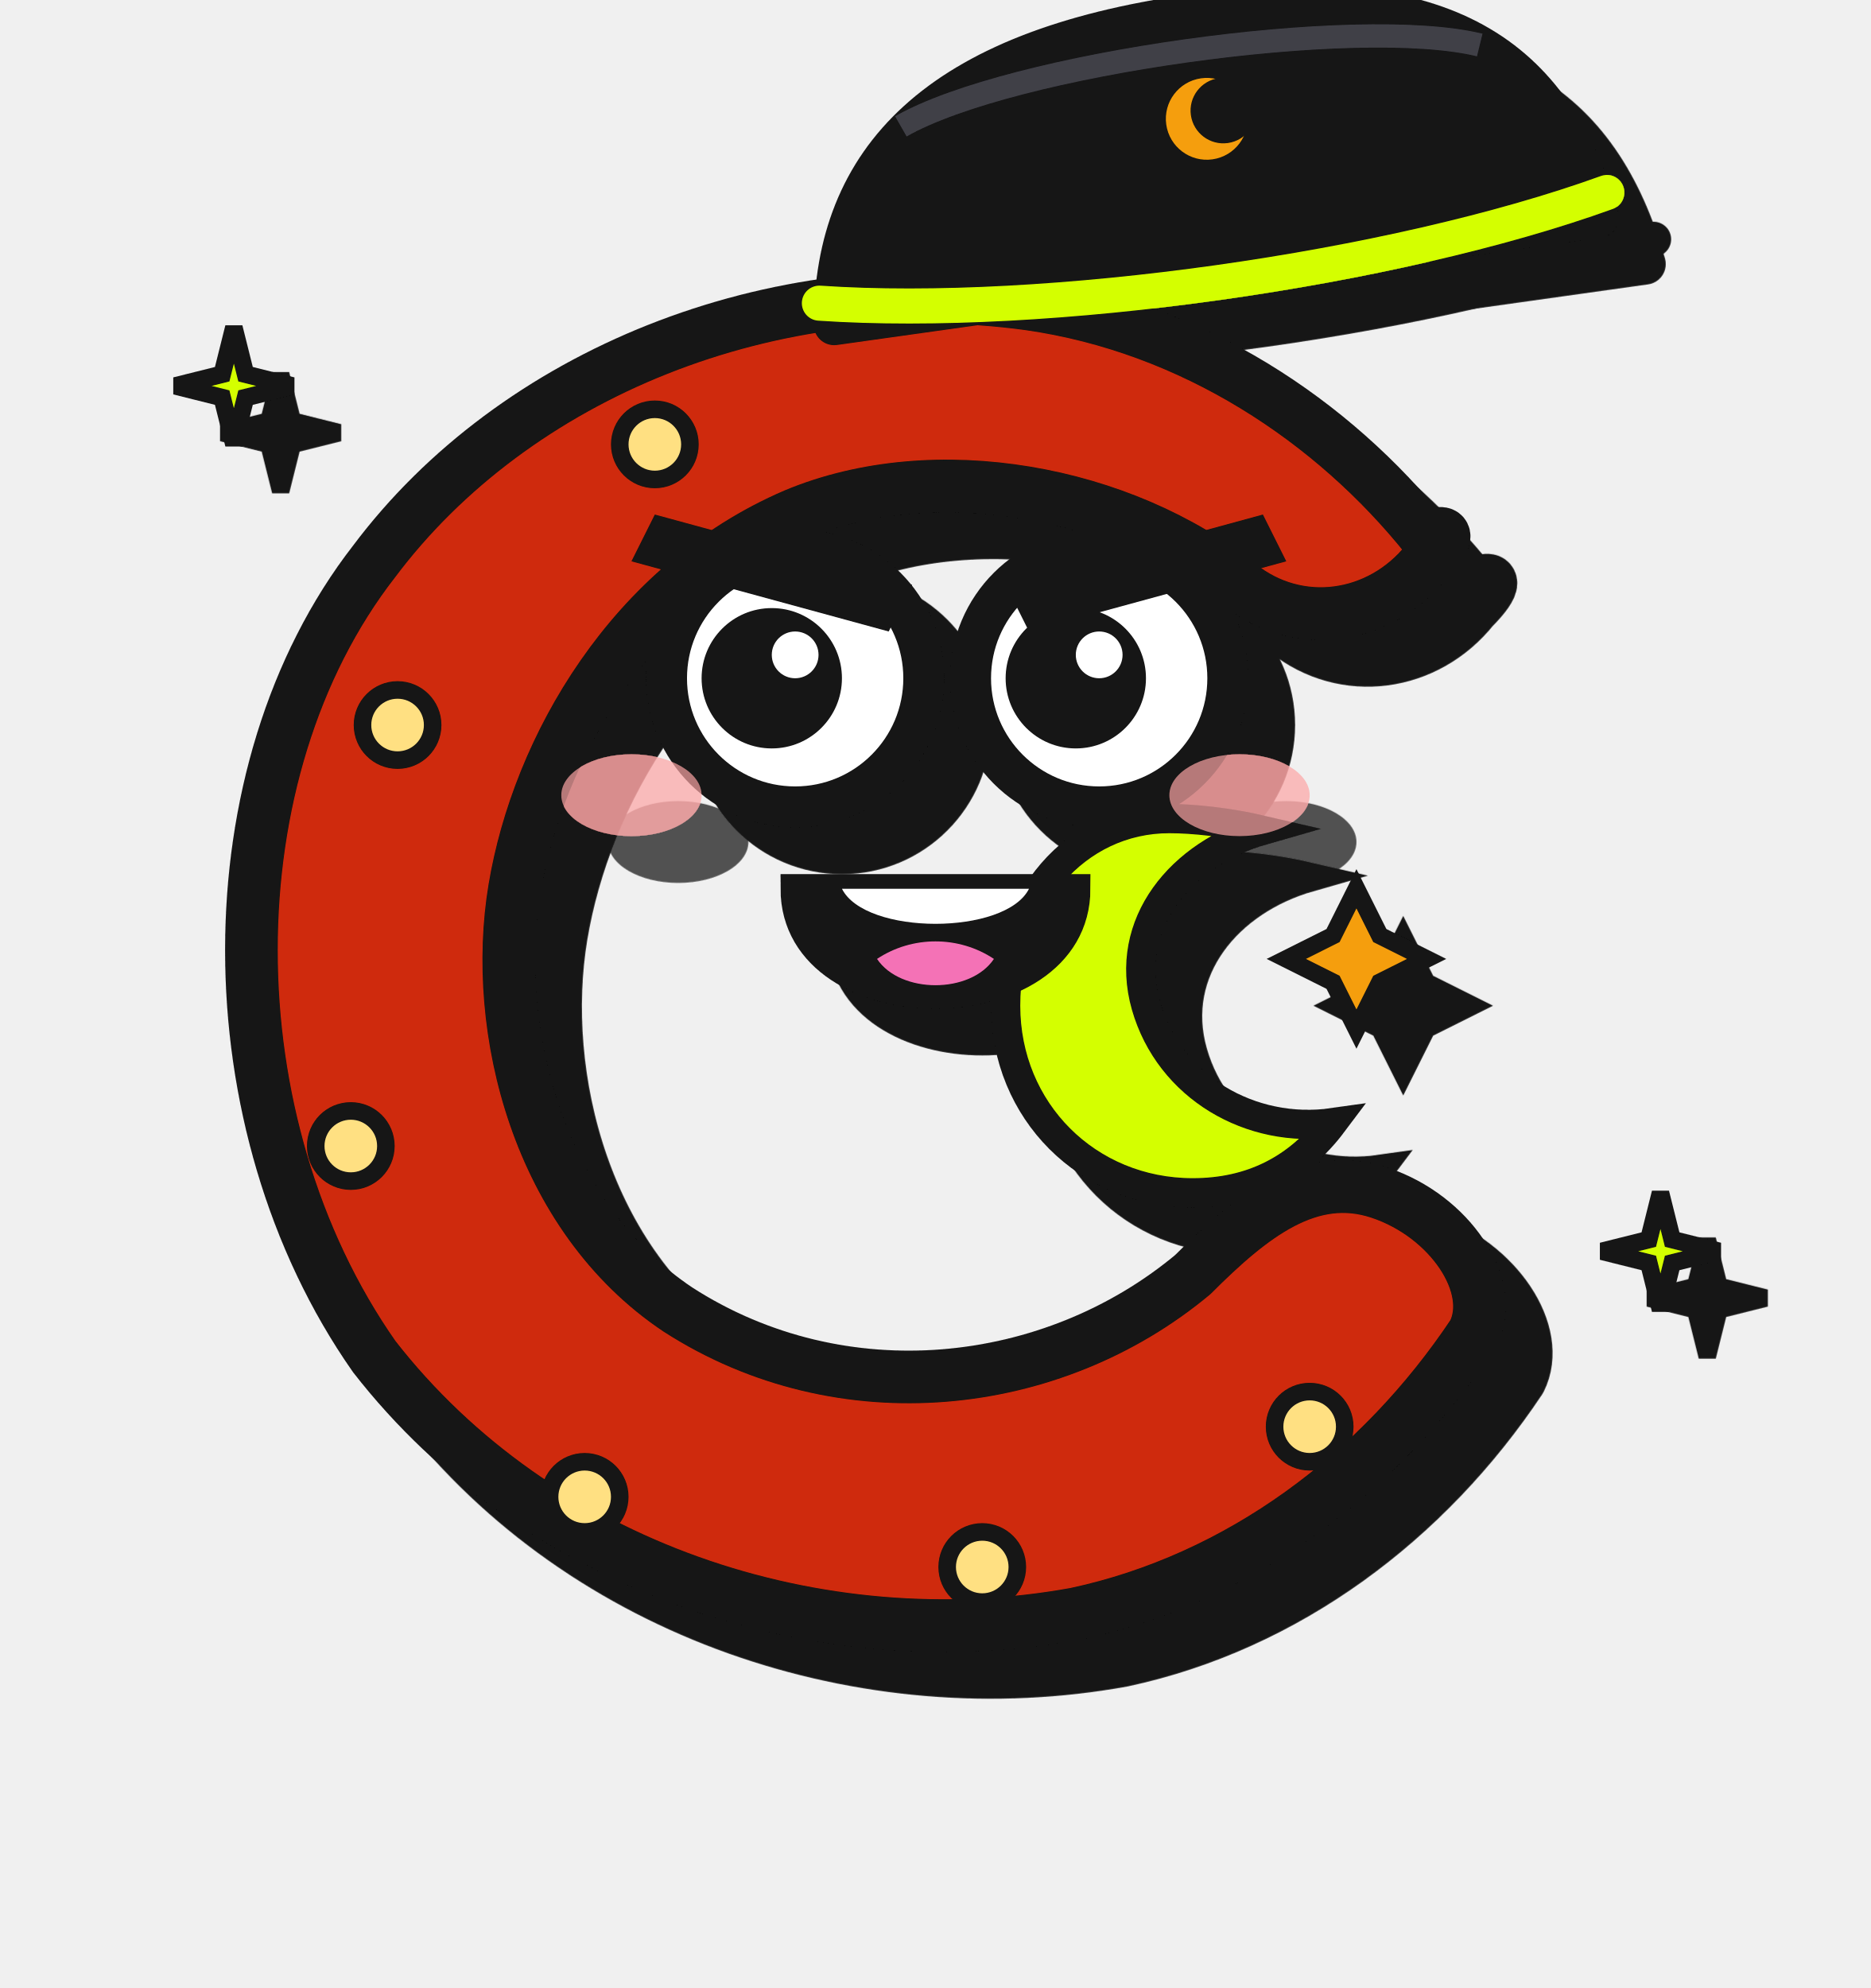
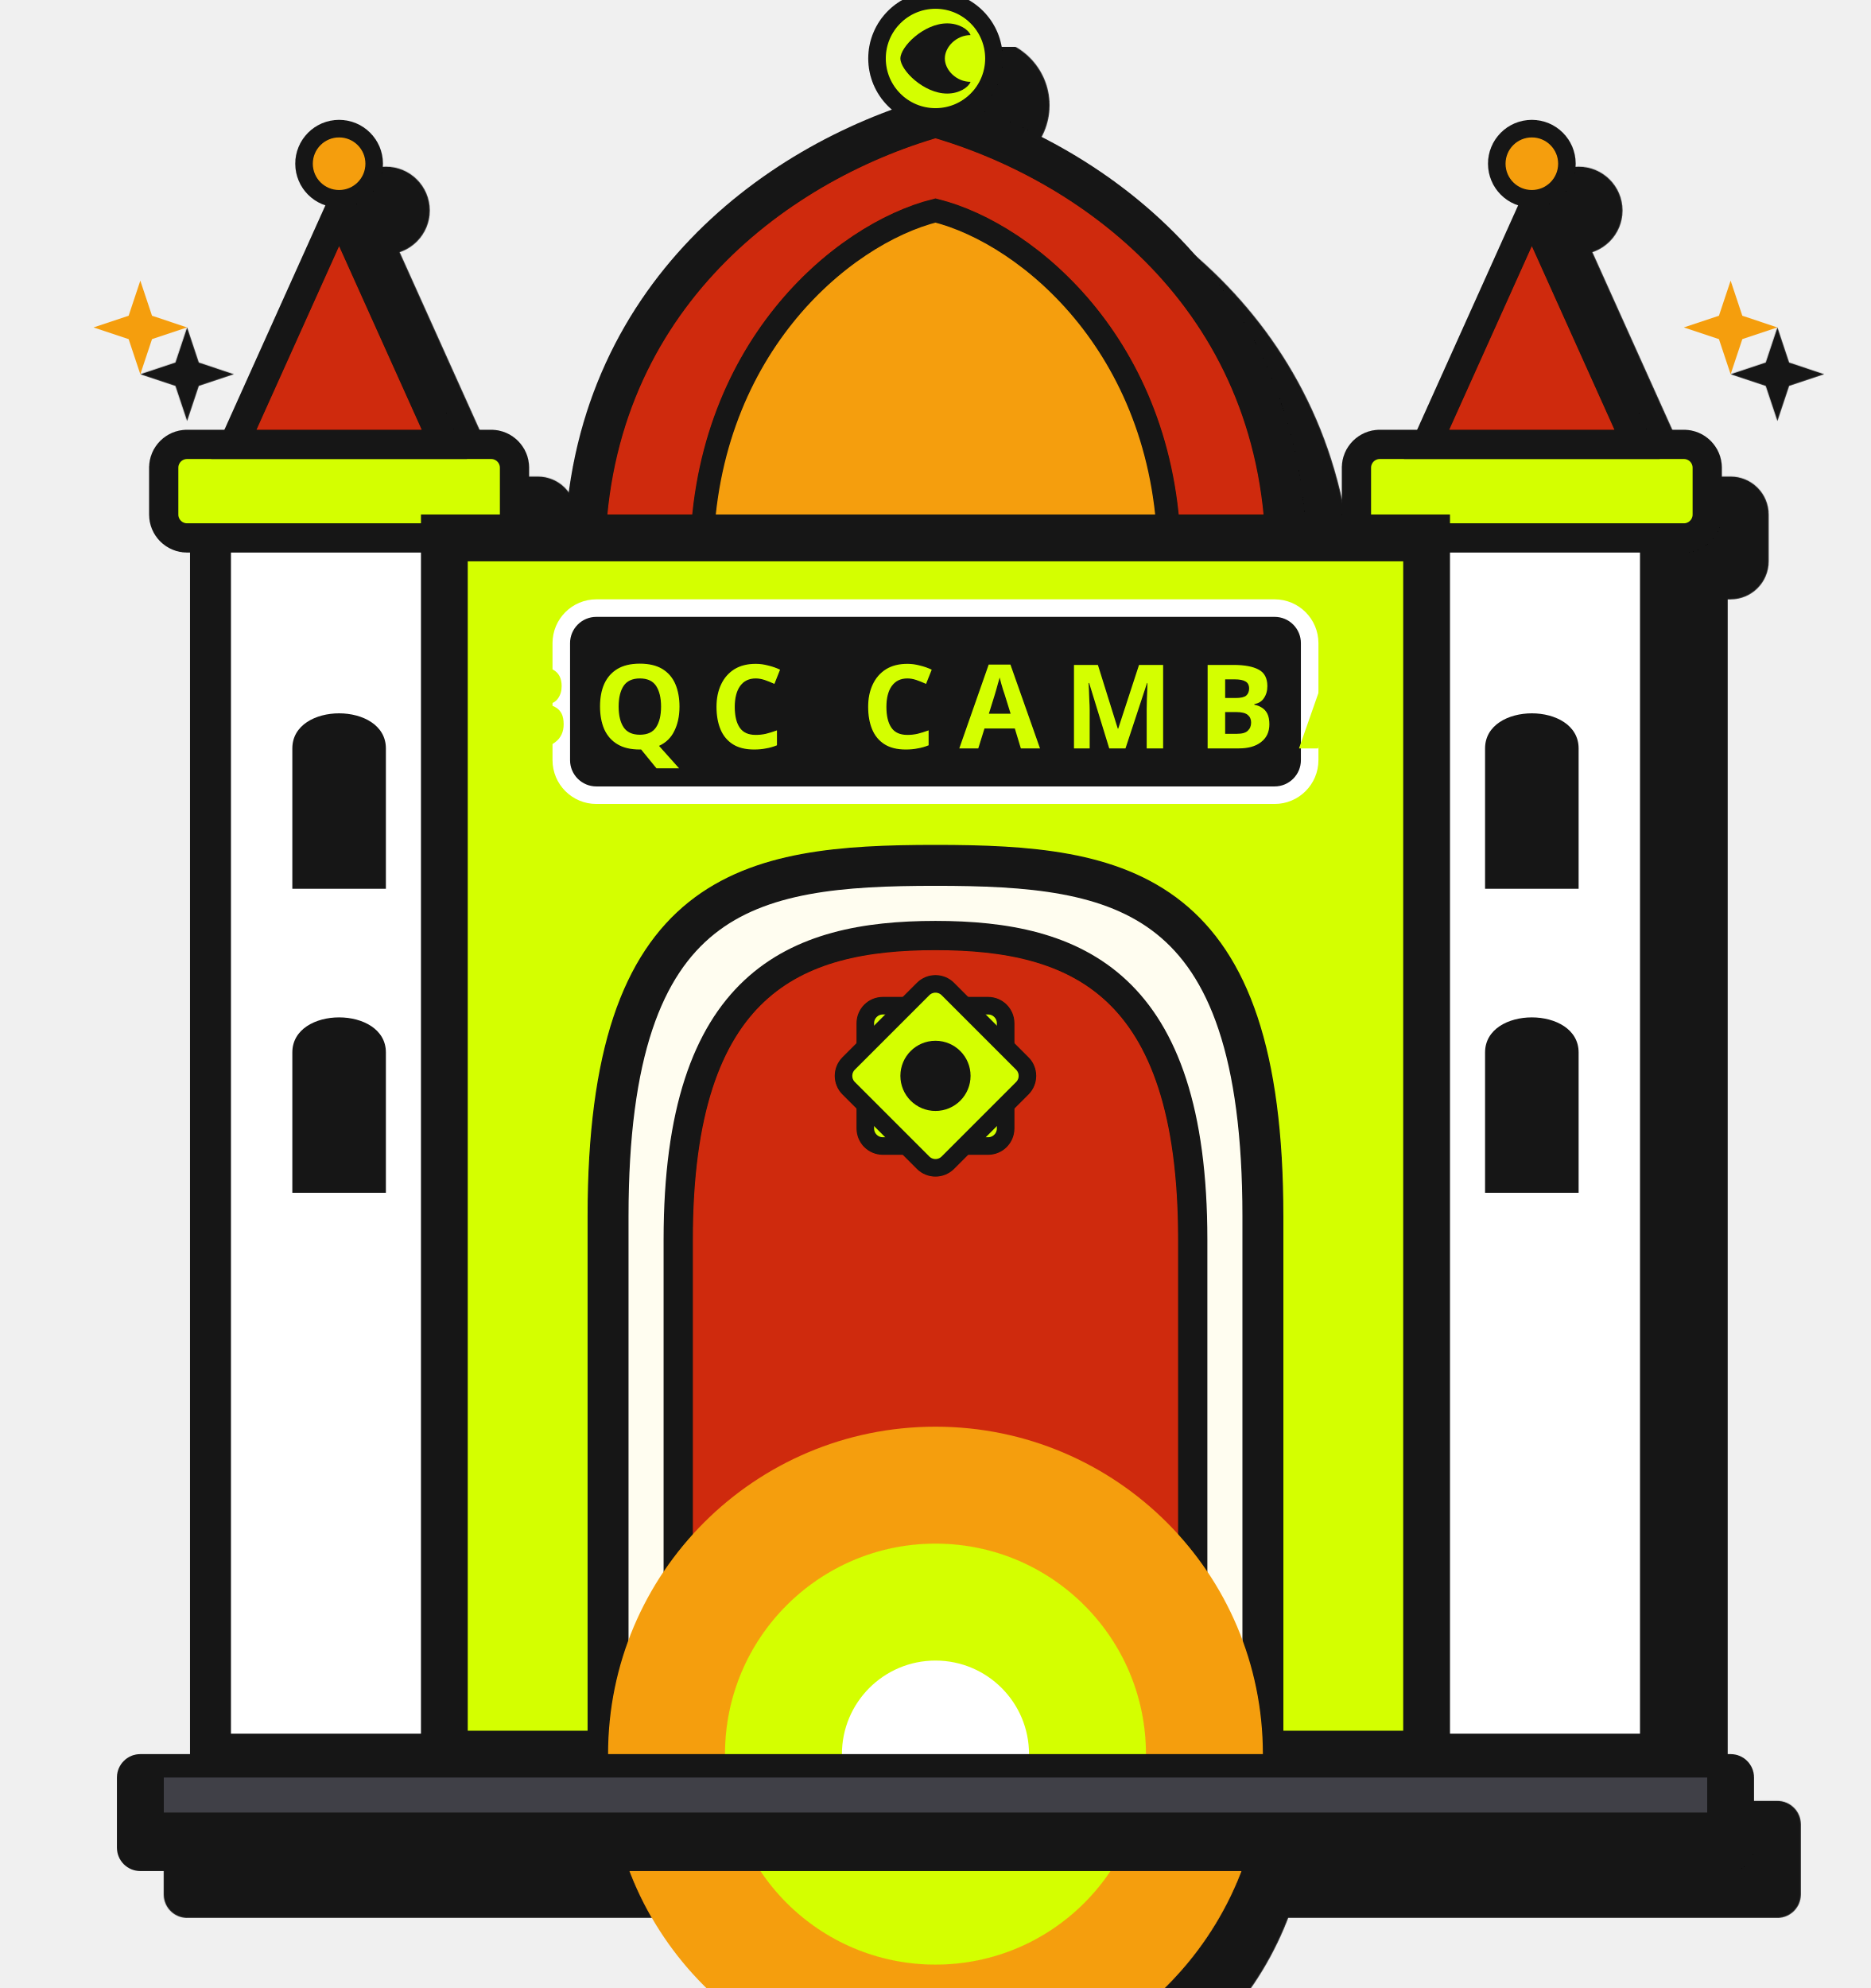
<svg xmlns="http://www.w3.org/2000/svg" viewBox="0 0 160 170" fill="none">
  <defs>
-     <filter id="bqcCShadow" x="-15%" y="-15%" width="135%" height="135%">
+     <filter id="gateBabussalamShadow" x="-15%" y="-15%" width="135%" height="135%">
      <feDropShadow dx="4" dy="4" stdDeviation="0" flood-color="#121212" />
    </filter>
  </defs>
-   <g filter="url(#bqcCShadow)">
-     <path d="       M 122 46       C 114 36, 102 28, 88 26       C 66 23, 44 32, 32 48       C 18 66, 18 96, 32 116       C 46 134, 70 142, 92 138       C 106 135, 118 126, 126 114       C 128 110, 124 104, 118 102       C 112 100, 107 104, 102 109       C 90 119, 72 121, 58 112       C 46 104, 42 88, 44 76       C 46 64, 54 50, 68 44       C 80 39, 96 42, 106 50       C 111 54, 118 53, 122 48       C 124 46, 124 45, 122 46 Z     " fill="#CF2B09" stroke="#121212" stroke-width="4.5" stroke-linejoin="round" />
-     <circle cx="56" cy="38" r="3" fill="#FFE082" stroke="#121212" stroke-width="1.5" />
-     <circle cx="34" cy="62" r="3" fill="#FFE082" stroke="#121212" stroke-width="1.5" />
-     <circle cx="30" cy="98" r="3" fill="#FFE082" stroke="#121212" stroke-width="1.5" />
-     <circle cx="50" cy="128" r="3" fill="#FFE082" stroke="#121212" stroke-width="1.5" />
-     <circle cx="84" cy="134" r="3" fill="#FFE082" stroke="#121212" stroke-width="1.5" />
-     <circle cx="112" cy="122" r="3" fill="#FFE082" stroke="#121212" stroke-width="1.5" />
-     <g transform="translate(86, 70)">
-       <path d="M14 0 C6 0 0 7 0 16 C0 25 7 32 16 32 C21 32 25 30 28 26 C21 27 14 23 12 16 C10 9 15 3 22 1 C19 0.3 16 0 14 0 Z" fill="#D4FF00" stroke="#121212" stroke-width="2.5" />
-       <g transform="translate(24, 6)">
-         <polygon points="6,0 8,4 12,6 8,8 6,12 4,8 0,6 4,4" fill="#F59E0B" stroke="#121212" stroke-width="1.5" />
-       </g>
+   <g filter="url(#gateBabussalamShadow)">
+     <rect x="18" y="44" width="22" height="106" fill="#FFFFFF" stroke="#121212" stroke-width="3.5" />
+     <rect x="14" y="38" width="30" height="8" rx="2" fill="#D4FF00" stroke="#121212" stroke-width="2.5" />
+     <polygon points="20,38 29,18 38,38" fill="#CF2B09" stroke="#121212" stroke-width="2.5" />
+     <circle cx="29" cy="14" r="3" fill="#F59E0B" stroke="#121212" stroke-width="1.5" />
+     <path d="M25 64 C25 60 33 60 33 64 L33 76 L25 76 Z" fill="#121212" />
+     <path d="M25 90 C25 86 33 86 33 90 L33 102 L25 102 Z" fill="#121212" />
+     <rect x="120" y="44" width="22" height="106" fill="#FFFFFF" stroke="#121212" stroke-width="3.5" />
+     <rect x="116" y="38" width="30" height="8" rx="2" fill="#D4FF00" stroke="#121212" stroke-width="2.5" />
+     <polygon points="122,38 131,18 140,38" fill="#CF2B09" stroke="#121212" stroke-width="2.5" />
+     <circle cx="131" cy="14" r="3" fill="#F59E0B" stroke="#121212" stroke-width="1.5" />
+     <path d="M127 64 C127 60 135 60 135 64 L135 76 L127 76 Z" fill="#121212" />
+     <path d="M127 90 C127 86 135 86 135 90 L135 102 L127 102 Z" fill="#121212" />
+     <path d="M50 48 C50 26 66 14 80 10 C94 14 110 26 110 48 Z" fill="#CF2B09" stroke="#121212" stroke-width="3.5" stroke-linejoin="round" />
+     <path d="M60 48 C60 30 72 20 80 18 C88 20 100 30 100 48 Z" fill="#F59E0B" stroke="#121212" stroke-width="2" />
+     <g transform="translate(80, 5)">
+       <circle cx="0" cy="0" r="5" fill="#D4FF00" stroke="#121212" stroke-width="1.5" />
+       <path d="M1 -3 C-1 -3 -3 -1 -3 0 C-3 1 -1 3 1 3 C2 3 2.8 2.5 3 2 C1.8 2 0.8 1 0.8 0 C0.8 -1 1.8 -2 3 -2 C2.8 -2.5 2 -3 1 -3 Z" fill="#121212" />
    </g>
-     <circle cx="68" cy="58" r="11" fill="#FFFFFF" stroke="#121212" stroke-width="3.5" />
-     <circle cx="66" cy="58" r="6" fill="#121212" />
-     <circle cx="68" cy="56" r="2" fill="#FFFFFF" />
-     <circle cx="94" cy="58" r="11" fill="#FFFFFF" stroke="#121212" stroke-width="3.5" />
-     <circle cx="92" cy="58" r="6" fill="#121212" />
-     <circle cx="94" cy="56" r="2" fill="#FFFFFF" />
-     <polygon points="56,44 78,50 76,54 54,48" fill="#121212" />
-     <polygon points="86,50 108,44 110,48 88,54" fill="#121212" />
-     <ellipse cx="54" cy="68" rx="6" ry="3.5" fill="#FCA5A5" opacity="0.7" />
-     <ellipse cx="106" cy="68" rx="6" ry="3.5" fill="#FCA5A5" opacity="0.7" />
-     <path d="M68 76 C68 88 92 88 92 76 Z" fill="#121212" stroke="#121212" stroke-width="2.5" />
-     <path d="M72 76 L88 76 C86 80 74 80 72 76 Z" fill="#FFFFFF" />
-     <path d="M75 82 C78 80 82 80 85 82 C83 85 77 85 75 82 Z" fill="#F472B6" />
-     <g transform="translate(68, 4) rotate(-8)">
-       <path d="M0 24 C2 10 12 2 34 2 C56 2 64 10 66 24 Z" fill="#121212" stroke="#121212" stroke-width="3.5" stroke-linejoin="round" />
-       <path d="M8 8 C18 4 48 4 58 8" stroke="#3F3F46" stroke-width="2" fill="none" />
-       <path d="M-1 22 C18 26 48 26 67 22" stroke="#D4FF00" stroke-width="3" stroke-linecap="round" fill="none" />
-       <circle cx="34" cy="11" r="3.5" fill="#F59E0B" />
-       <circle cx="35.5" cy="10.5" r="2.8" fill="#121212" />
+     <rect x="38" y="46" width="84" height="104" fill="#D4FF00" stroke="#121212" stroke-width="4" />
+     <rect x="48" y="52" width="64" height="16" rx="3" fill="#121212" stroke="#FFFFFF" stroke-width="1.5" />
+     <text x="80" y="64" font-family="'Space Grotesk', sans-serif" font-weight="900" font-size="10" fill="#D4FF00" text-anchor="middle" letter-spacing="2">
+       BQC CAMBA
+     </text>
+     <path d="M52 150 L52 104 C52 76 64 74 80 74 C96 74 108 76 108 104 L108 150 Z" fill="#FFFDF0" stroke="#121212" stroke-width="3.5" stroke-linejoin="round" />
+     <path d="M58 150 L58 106 C58 84 68 80 80 80 C92 80 102 84 102 106 L102 150 Z" fill="#CF2B09" stroke="#121212" stroke-width="2.5" />
+     <circle cx="80" cy="150" r="28" fill="#F59E0B" />
+     <circle cx="80" cy="150" r="18" fill="#D4FF00" />
+     <circle cx="80" cy="150" r="8" fill="#FFFFFF" />
+     <g transform="translate(80, 92)">
+       <rect x="-6" y="-6" width="12" height="12" rx="1.5" fill="#D4FF00" stroke="#121212" stroke-width="1.5" />
+       <rect x="-6" y="-6" width="12" height="12" rx="1.5" fill="#D4FF00" stroke="#121212" stroke-width="1.5" transform="rotate(45)" />
+       <circle cx="0" cy="0" r="3" fill="#121212" />
    </g>
-     <g transform="translate(14, 28)">
-       <polygon points="6,0 7,4 11,5 7,6 6,10 5,6 1,5 5,4" fill="#D4FF00" stroke="#121212" stroke-width="1.5" />
-     </g>
-     <g transform="translate(136, 102)">
-       <polygon points="6,0 7,4 11,5 7,6 6,10 5,6 1,5 5,4" fill="#D4FF00" stroke="#121212" stroke-width="1.5" />
-     </g>
+     <rect x="10" y="150" width="140" height="10" rx="2" fill="#121212" />
+     <rect x="14" y="152" width="132" height="3" fill="#3F3F46" />
+     <polygon points="12,24 13,27 16,28 13,29 12,32 11,29 8,28 11,27" fill="#F59E0B" />
+     <polygon points="148,24 149,27 152,28 149,29 148,32 147,29 144,28 147,27" fill="#F59E0B" />
  </g>
</svg>
